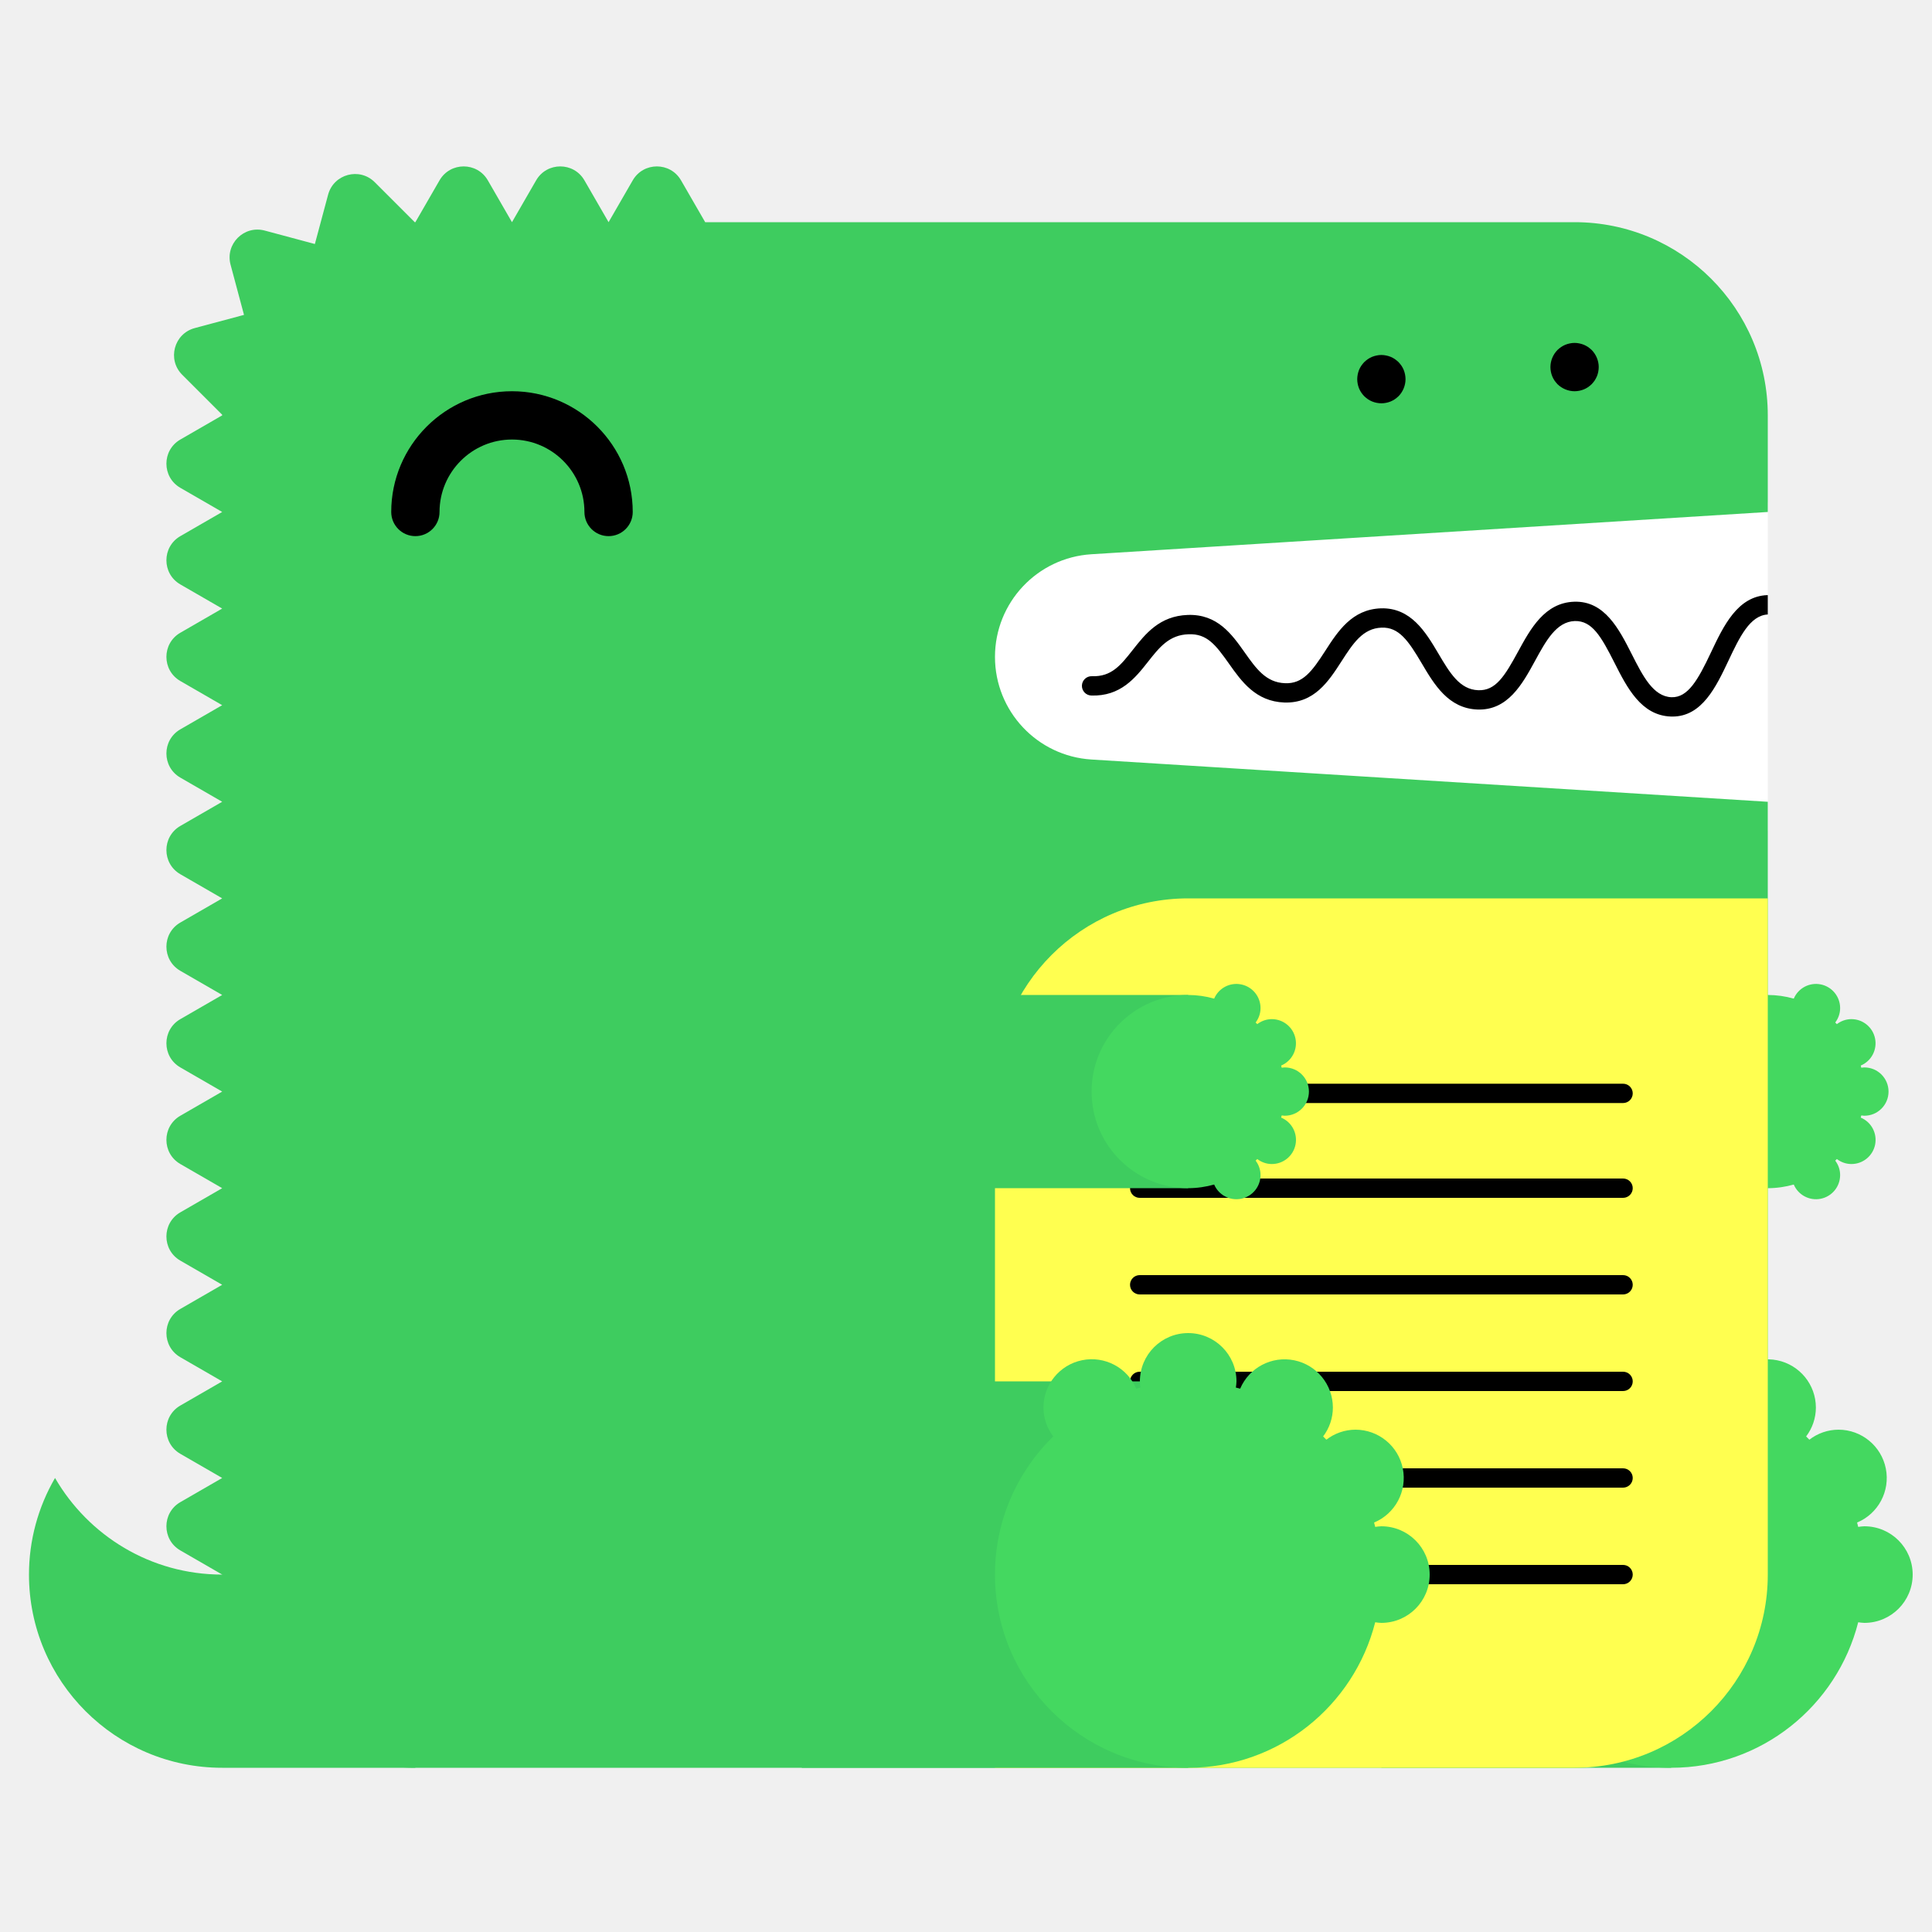
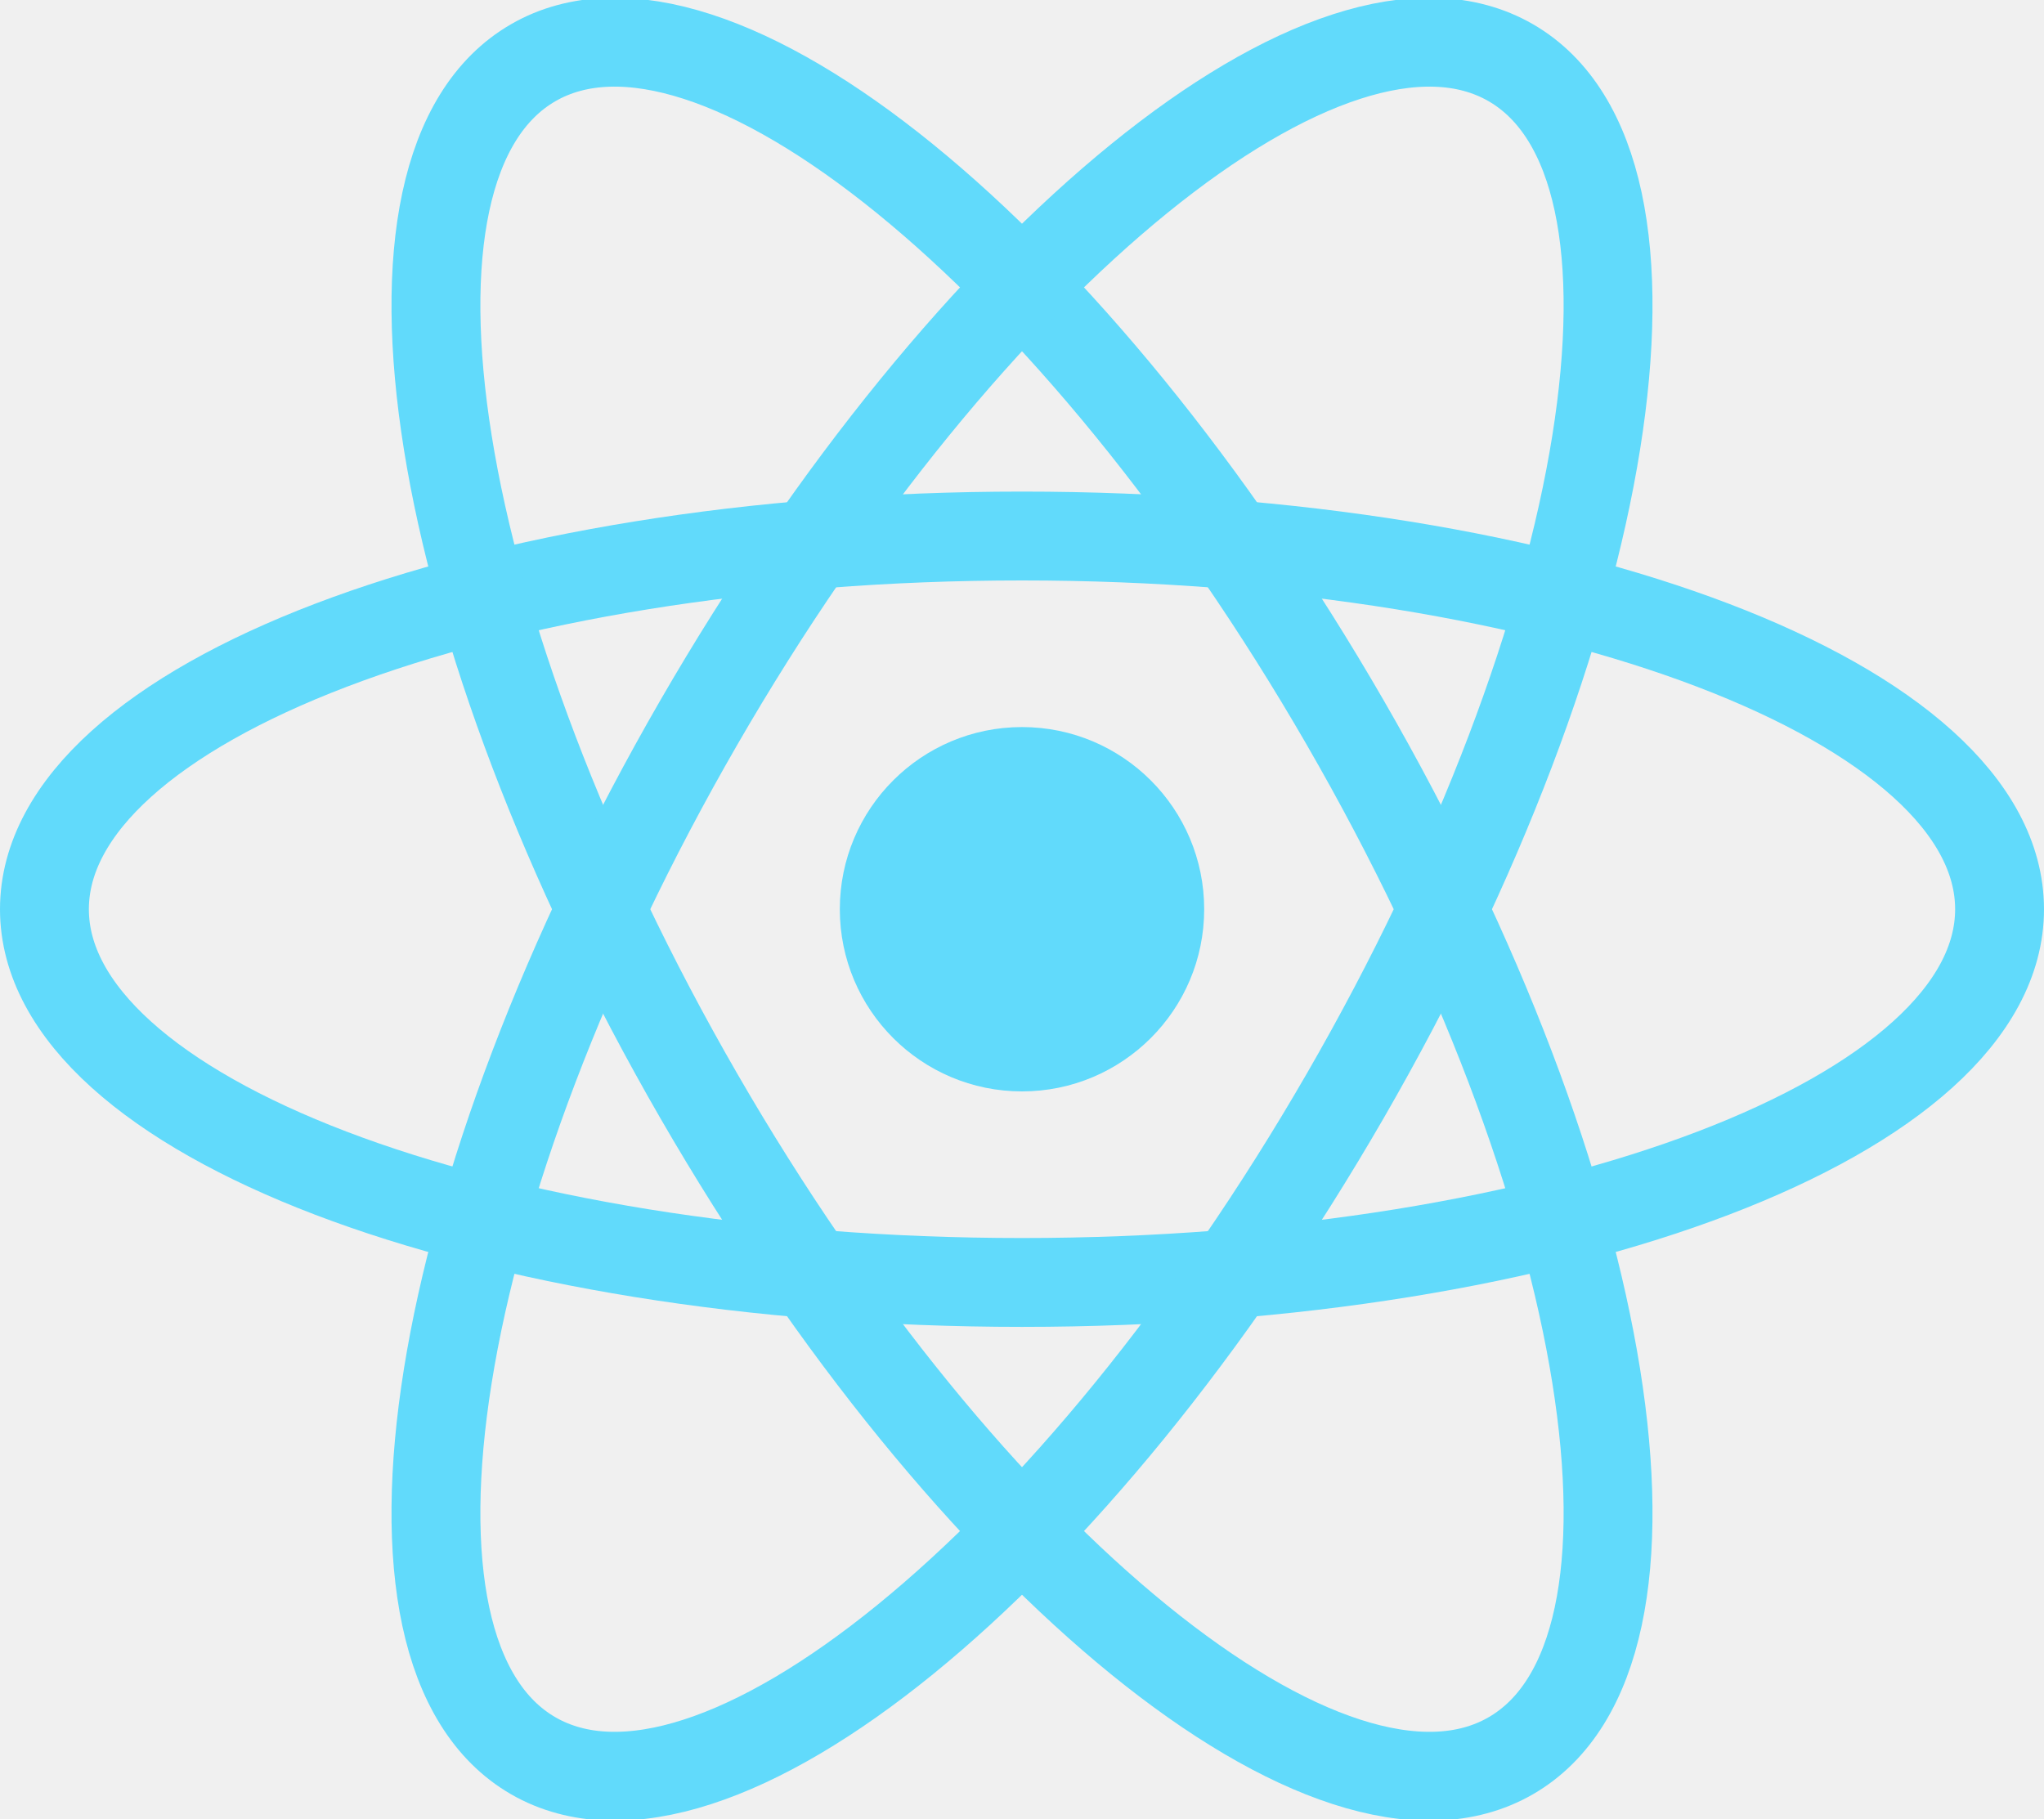
- <svg xmlns="http://www.w3.org/2000/svg" width="200" height="200" viewBox="0 0 200 200">
-   <g fill="none" fill-rule="evenodd">
-     <path fill="#FFF" d="M99 52h84v34H99z" />
-     <path d="M23 163c-7.398 0-13.843-4.027-17.303-10A19.886 19.886 0 0 0 3 163c0 11.046 8.954 20 20 20h20v-20H23z" fill="#3ECC5F" />
-     <path d="M112.98 57.376L183 53V43c0-11.046-8.954-20-20-20H73l-2.5-4.33c-1.112-1.925-3.889-1.925-5 0L63 23l-2.5-4.33c-1.111-1.925-3.889-1.925-5 0L53 23l-2.5-4.33c-1.111-1.925-3.889-1.925-5 0L43 23c-.022 0-.042.003-.065.003l-4.142-4.141c-1.57-1.571-4.252-.853-4.828 1.294l-1.369 5.104-5.192-1.392c-2.148-.575-4.111 1.389-3.535 3.536l1.39 5.193-5.102 1.367c-2.148.576-2.867 3.259-1.296 4.83l4.142 4.142c0 .021-.003.042-.003.064l-4.33 2.5c-1.925 1.111-1.925 3.889 0 5L23 53l-4.33 2.5c-1.925 1.111-1.925 3.889 0 5L23 63l-4.33 2.5c-1.925 1.111-1.925 3.889 0 5L23 73l-4.33 2.5c-1.925 1.111-1.925 3.889 0 5L23 83l-4.33 2.5c-1.925 1.111-1.925 3.889 0 5L23 93l-4.33 2.5c-1.925 1.111-1.925 3.889 0 5L23 103l-4.33 2.5c-1.925 1.111-1.925 3.889 0 5L23 113l-4.33 2.5c-1.925 1.111-1.925 3.889 0 5L23 123l-4.33 2.5c-1.925 1.111-1.925 3.889 0 5L23 133l-4.33 2.5c-1.925 1.111-1.925 3.889 0 5L23 143l-4.33 2.5c-1.925 1.111-1.925 3.889 0 5L23 153l-4.33 2.5c-1.925 1.111-1.925 3.889 0 5L23 163c0 11.046 8.954 20 20 20h120c11.046 0 20-8.954 20-20V83l-70.02-4.376A10.645 10.645 0 0 1 103 68c0-5.621 4.37-10.273 9.98-10.624" fill="#3ECC5F" />
-     <path fill="#3ECC5F" d="M143 183h30v-40h-30z" />
-     <path d="M193 158c-.219 0-.428.037-.639.064-.038-.15-.074-.301-.116-.451A5 5 0 0 0 190.32 148a4.96 4.96 0 0 0-3.016 1.036 26.531 26.531 0 0 0-.335-.336 4.955 4.955 0 0 0 1.011-2.987 5 5 0 0 0-9.599-1.959c-.148-.042-.297-.077-.445-.115.027-.211.064-.42.064-.639a5 5 0 0 0-5-5 5 5 0 0 0-5 5c0 .219.037.428.064.639-.148.038-.297.073-.445.115a4.998 4.998 0 0 0-9.599 1.959c0 1.125.384 2.151 1.011 2.987-3.717 3.632-6.031 8.693-6.031 14.3 0 11.046 8.954 20 20 20 9.339 0 17.16-6.41 19.361-15.064.211.027.42.064.639.064a5 5 0 0 0 5-5 5 5 0 0 0-5-5" fill="#44D860" />
-     <path fill="#3ECC5F" d="M153 123h30v-20h-30z" />
-     <path d="M193 115.5a2.5 2.5 0 1 0 0-5c-.109 0-.214.019-.319.032-.02-.075-.037-.15-.058-.225a2.501 2.501 0 0 0-.963-4.807c-.569 0-1.088.197-1.508.518a6.653 6.653 0 0 0-.168-.168c.314-.417.506-.931.506-1.494a2.5 2.5 0 0 0-4.8-.979A9.987 9.987 0 0 0 183 103c-5.522 0-10 4.478-10 10s4.478 10 10 10c.934 0 1.833-.138 2.69-.377a2.5 2.5 0 0 0 4.8-.979c0-.563-.192-1.077-.506-1.494.057-.055.113-.111.168-.168.42.321.939.518 1.508.518a2.5 2.5 0 0 0 .963-4.807c.021-.074.038-.15.058-.225.105.013.21.032.319.032" fill="#44D860" />
-     <path d="M63 55.5a2.5 2.5 0 0 1-2.5-2.5c0-4.136-3.364-7.5-7.5-7.5s-7.5 3.364-7.5 7.5a2.5 2.5 0 1 1-5 0c0-6.893 5.607-12.5 12.5-12.5S65.5 46.107 65.5 53a2.5 2.5 0 0 1-2.5 2.5" fill="#000" />
-     <path d="M103 183h60c11.046 0 20-8.954 20-20V93h-60c-11.046 0-20 8.954-20 20v70z" fill="#FFFF50" />
-     <path d="M168.02 124h-50.04a1 1 0 1 1 0-2h50.04a1 1 0 1 1 0 2m0 20h-50.04a1 1 0 1 1 0-2h50.04a1 1 0 1 1 0 2m0 20h-50.04a1 1 0 1 1 0-2h50.04a1 1 0 1 1 0 2m0-49.814h-50.04a1 1 0 1 1 0-2h50.04a1 1 0 1 1 0 2m0 19.814h-50.04a1 1 0 1 1 0-2h50.04a1 1 0 1 1 0 2m0 20h-50.04a1 1 0 1 1 0-2h50.04a1 1 0 1 1 0 2M183 61.611c-.012 0-.022-.006-.034-.005-3.09.105-4.552 3.196-5.842 5.923-1.346 2.85-2.387 4.703-4.093 4.647-1.889-.068-2.969-2.202-4.113-4.46-1.314-2.594-2.814-5.536-5.963-5.426-3.046.104-4.513 2.794-5.807 5.167-1.377 2.528-2.314 4.065-4.121 3.994-1.927-.07-2.951-1.805-4.136-3.813-1.321-2.236-2.848-4.75-5.936-4.664-2.994.103-4.465 2.385-5.763 4.4-1.373 2.13-2.335 3.428-4.165 3.351-1.973-.07-2.992-1.51-4.171-3.177-1.324-1.873-2.816-3.993-5.895-3.89-2.928.1-4.399 1.97-5.696 3.618-1.232 1.564-2.194 2.802-4.229 2.724a1 1 0 0 0-.072 2c3.017.101 4.545-1.8 5.872-3.487 1.177-1.496 2.193-2.787 4.193-2.855 1.926-.082 2.829 1.115 4.195 3.045 1.297 1.834 2.769 3.914 5.731 4.021 3.103.104 4.596-2.215 5.918-4.267 1.182-1.834 2.202-3.417 4.15-3.484 1.793-.067 2.769 1.35 4.145 3.681 1.297 2.197 2.766 4.686 5.787 4.796 3.125.108 4.634-2.62 5.949-5.035 1.139-2.088 2.214-4.06 4.119-4.126 1.793-.042 2.728 1.595 4.111 4.33 1.292 2.553 2.757 5.445 5.825 5.556l.169.003c3.064 0 4.518-3.075 5.805-5.794 1.139-2.41 2.217-4.68 4.067-4.773v-2z" fill="#000" />
-     <path fill="#3ECC5F" d="M83 183h40v-40H83z" />
-     <path d="M143 158c-.219 0-.428.037-.639.064-.038-.15-.074-.301-.116-.451A5 5 0 0 0 140.32 148a4.96 4.96 0 0 0-3.016 1.036 26.531 26.531 0 0 0-.335-.336 4.955 4.955 0 0 0 1.011-2.987 5 5 0 0 0-9.599-1.959c-.148-.042-.297-.077-.445-.115.027-.211.064-.42.064-.639a5 5 0 0 0-5-5 5 5 0 0 0-5 5c0 .219.037.428.064.639-.148.038-.297.073-.445.115a4.998 4.998 0 0 0-9.599 1.959c0 1.125.384 2.151 1.011 2.987-3.717 3.632-6.031 8.693-6.031 14.3 0 11.046 8.954 20 20 20 9.339 0 17.16-6.41 19.361-15.064.211.027.42.064.639.064a5 5 0 0 0 5-5 5 5 0 0 0-5-5" fill="#44D860" />
-     <path fill="#3ECC5F" d="M83 123h40v-20H83z" />
-     <path d="M133 115.5a2.5 2.5 0 1 0 0-5c-.109 0-.214.019-.319.032-.02-.075-.037-.15-.058-.225a2.501 2.501 0 0 0-.963-4.807c-.569 0-1.088.197-1.508.518a6.653 6.653 0 0 0-.168-.168c.314-.417.506-.931.506-1.494a2.5 2.5 0 0 0-4.8-.979A9.987 9.987 0 0 0 123 103c-5.522 0-10 4.478-10 10s4.478 10 10 10c.934 0 1.833-.138 2.69-.377a2.5 2.5 0 0 0 4.8-.979c0-.563-.192-1.077-.506-1.494.057-.055.113-.111.168-.168.42.321.939.518 1.508.518a2.5 2.5 0 0 0 .963-4.807c.021-.074.038-.15.058-.225.105.013.21.032.319.032" fill="#44D860" />
-     <path d="M143 41.75c-.16 0-.33-.02-.49-.05a2.52 2.52 0 0 1-.47-.14c-.15-.06-.29-.14-.431-.23-.13-.09-.259-.2-.38-.31-.109-.12-.219-.24-.309-.38s-.17-.28-.231-.43a2.619 2.619 0 0 1-.189-.96c0-.16.02-.33.05-.49.03-.16.08-.31.139-.47.061-.15.141-.29.231-.43.09-.13.2-.26.309-.38.121-.11.25-.22.38-.31.141-.09.281-.17.431-.23.149-.06.31-.11.47-.14.32-.07.65-.07.98 0 .159.03.32.08.47.14.149.06.29.14.43.23.13.09.259.2.38.31.11.12.22.25.31.38.09.14.17.28.23.43.06.16.11.31.14.47.029.16.05.33.05.49 0 .66-.271 1.31-.73 1.77-.121.11-.25.22-.38.31-.14.09-.281.17-.43.23a2.565 2.565 0 0 1-.96.19m20-1.25c-.66 0-1.3-.27-1.771-.73a3.802 3.802 0 0 1-.309-.38c-.09-.14-.17-.28-.231-.43a2.619 2.619 0 0 1-.189-.96c0-.66.27-1.3.729-1.77.121-.11.25-.22.38-.31.141-.09.281-.17.431-.23.149-.06.31-.11.47-.14.32-.07.66-.07.98 0 .159.03.32.08.47.14.149.06.29.14.43.23.13.09.259.2.38.31.459.47.73 1.11.73 1.77 0 .16-.021.33-.05.49-.03.16-.08.32-.14.47-.07.15-.14.29-.23.43-.09.13-.2.26-.31.38-.121.11-.25.22-.38.31-.14.09-.281.17-.43.23a2.565 2.565 0 0 1-.96.19" fill="#000" />
+ <svg xmlns="http://www.w3.org/2000/svg" viewBox="-11.5 -10.232 23 20.463">
+   <circle cx="0" cy="0" r="2.05" fill="#61dafb" />
+   <g stroke="#61dafb" stroke-width="1" fill="none">
+     <ellipse rx="11" ry="4.2" />
+     <ellipse rx="11" ry="4.2" transform="rotate(60)" />
+     <ellipse rx="11" ry="4.2" transform="rotate(120)" />
  </g>
</svg>
